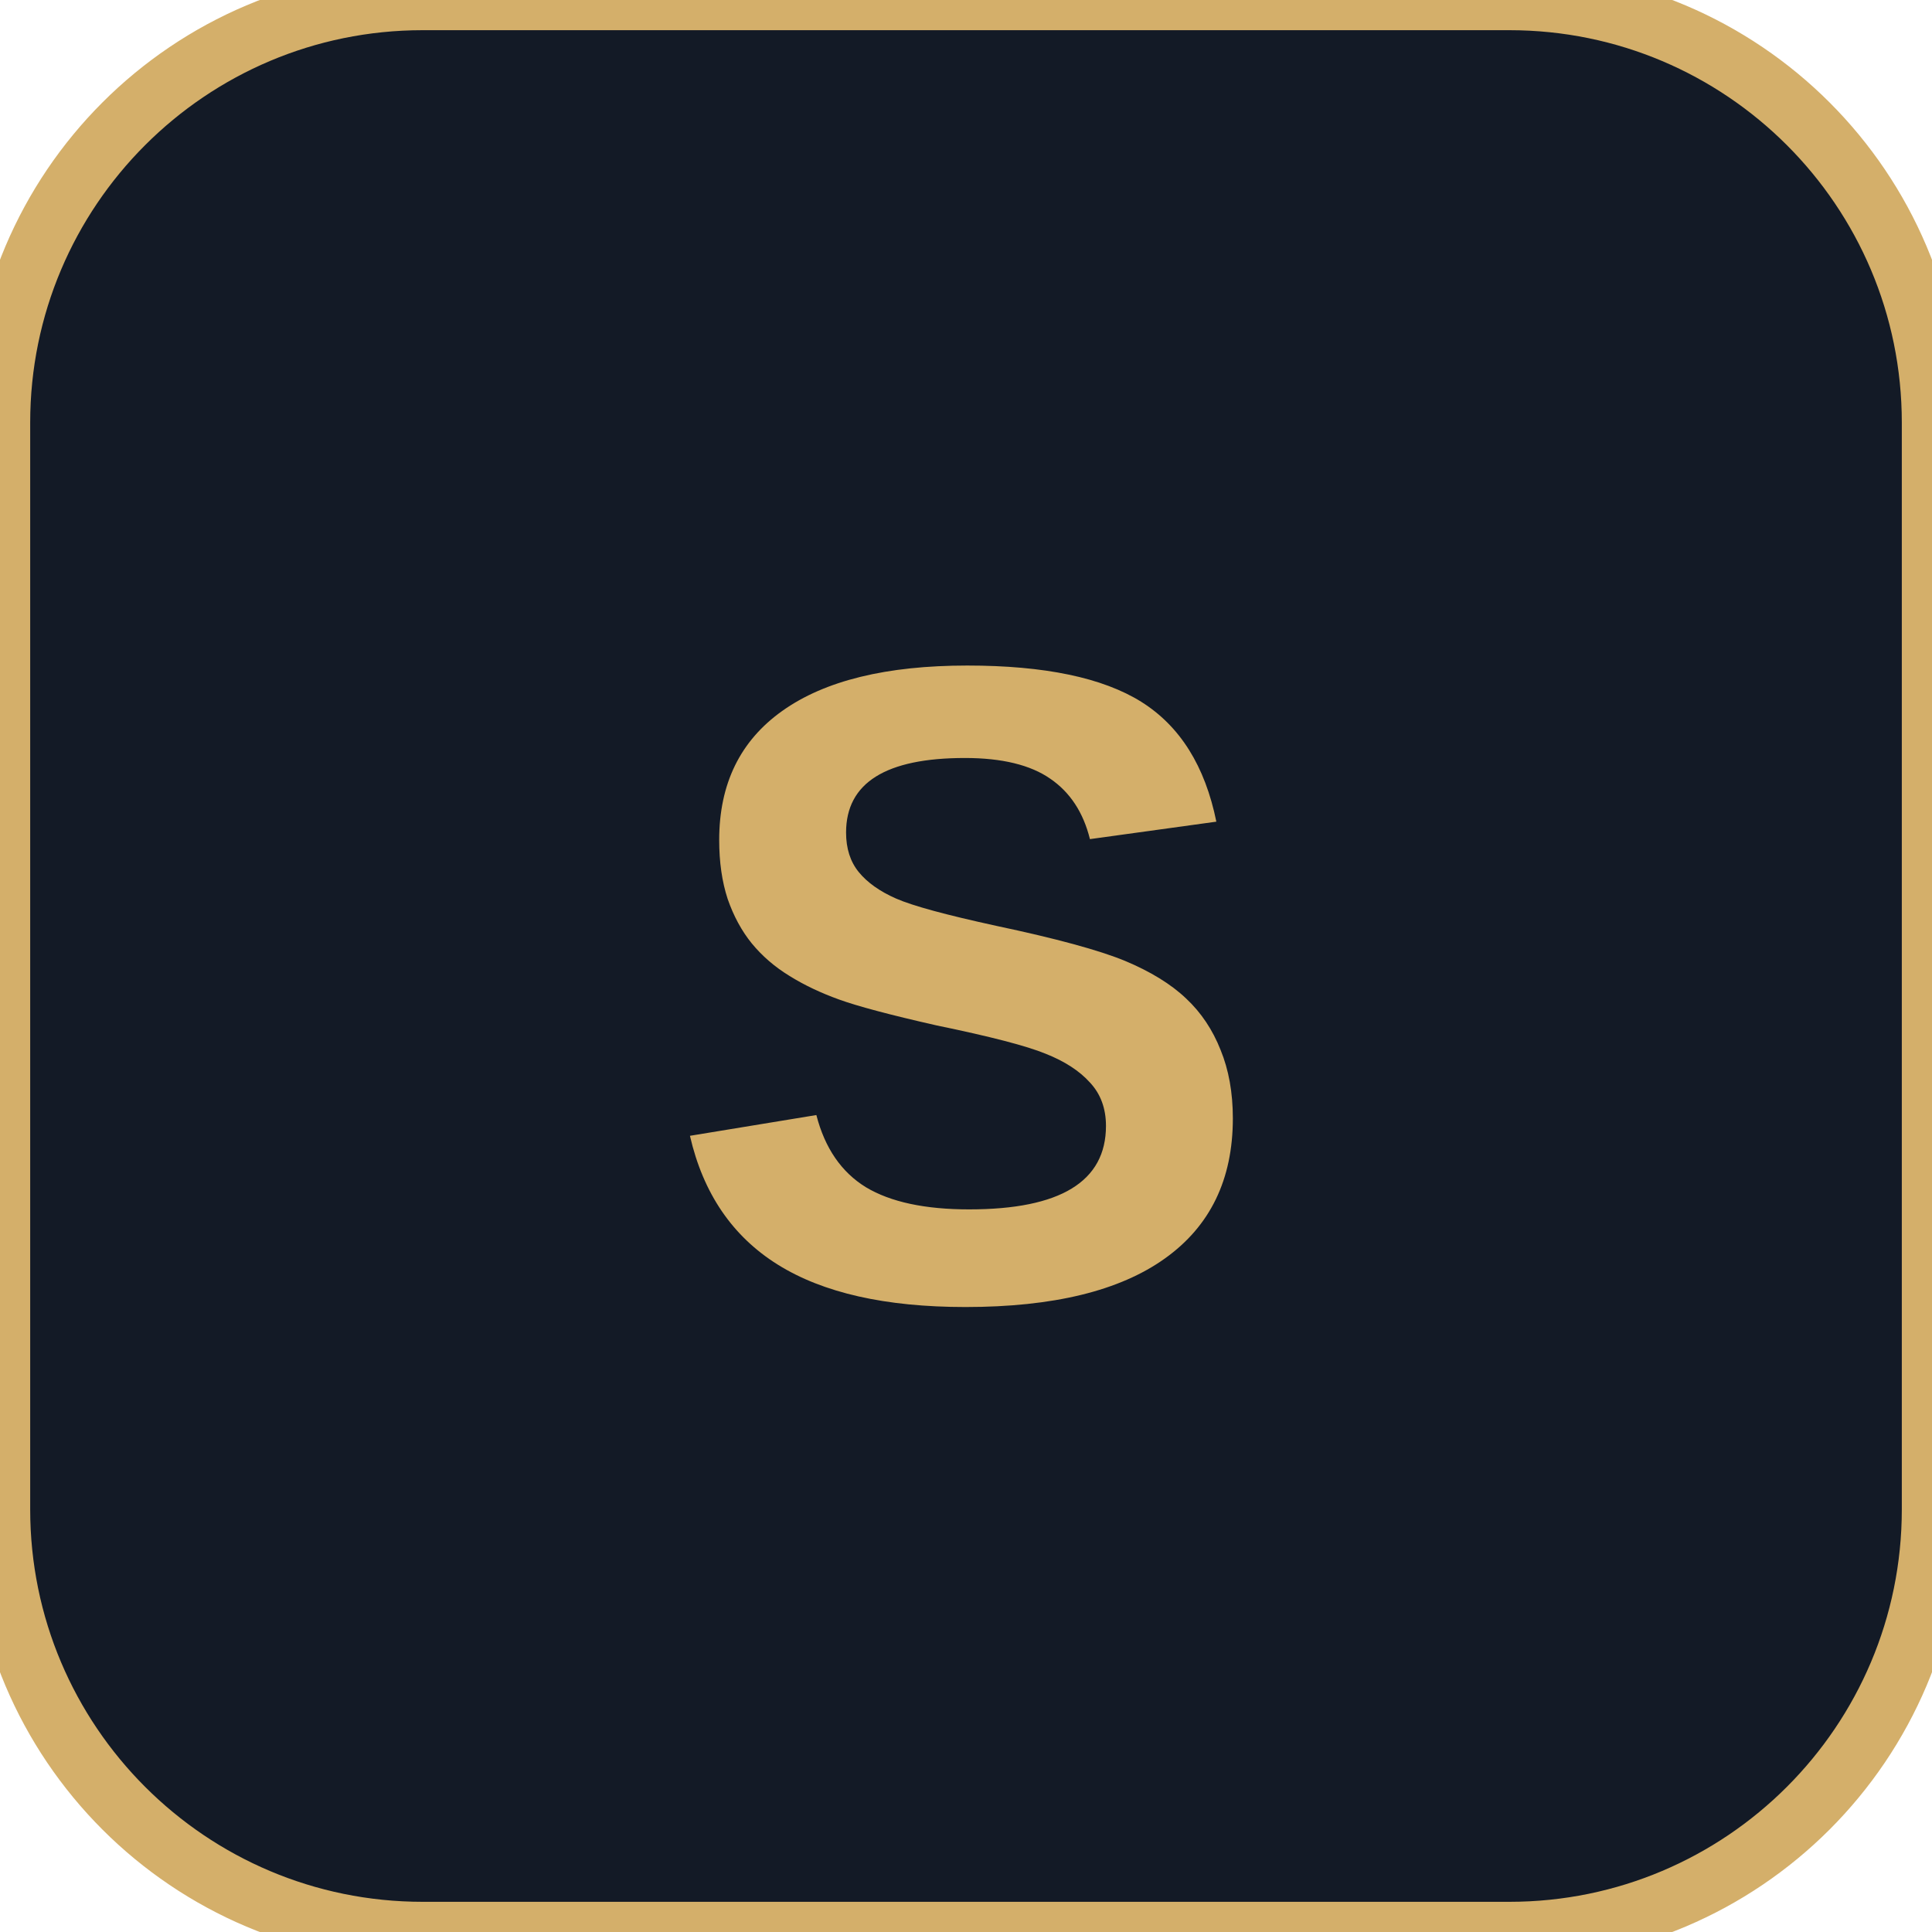
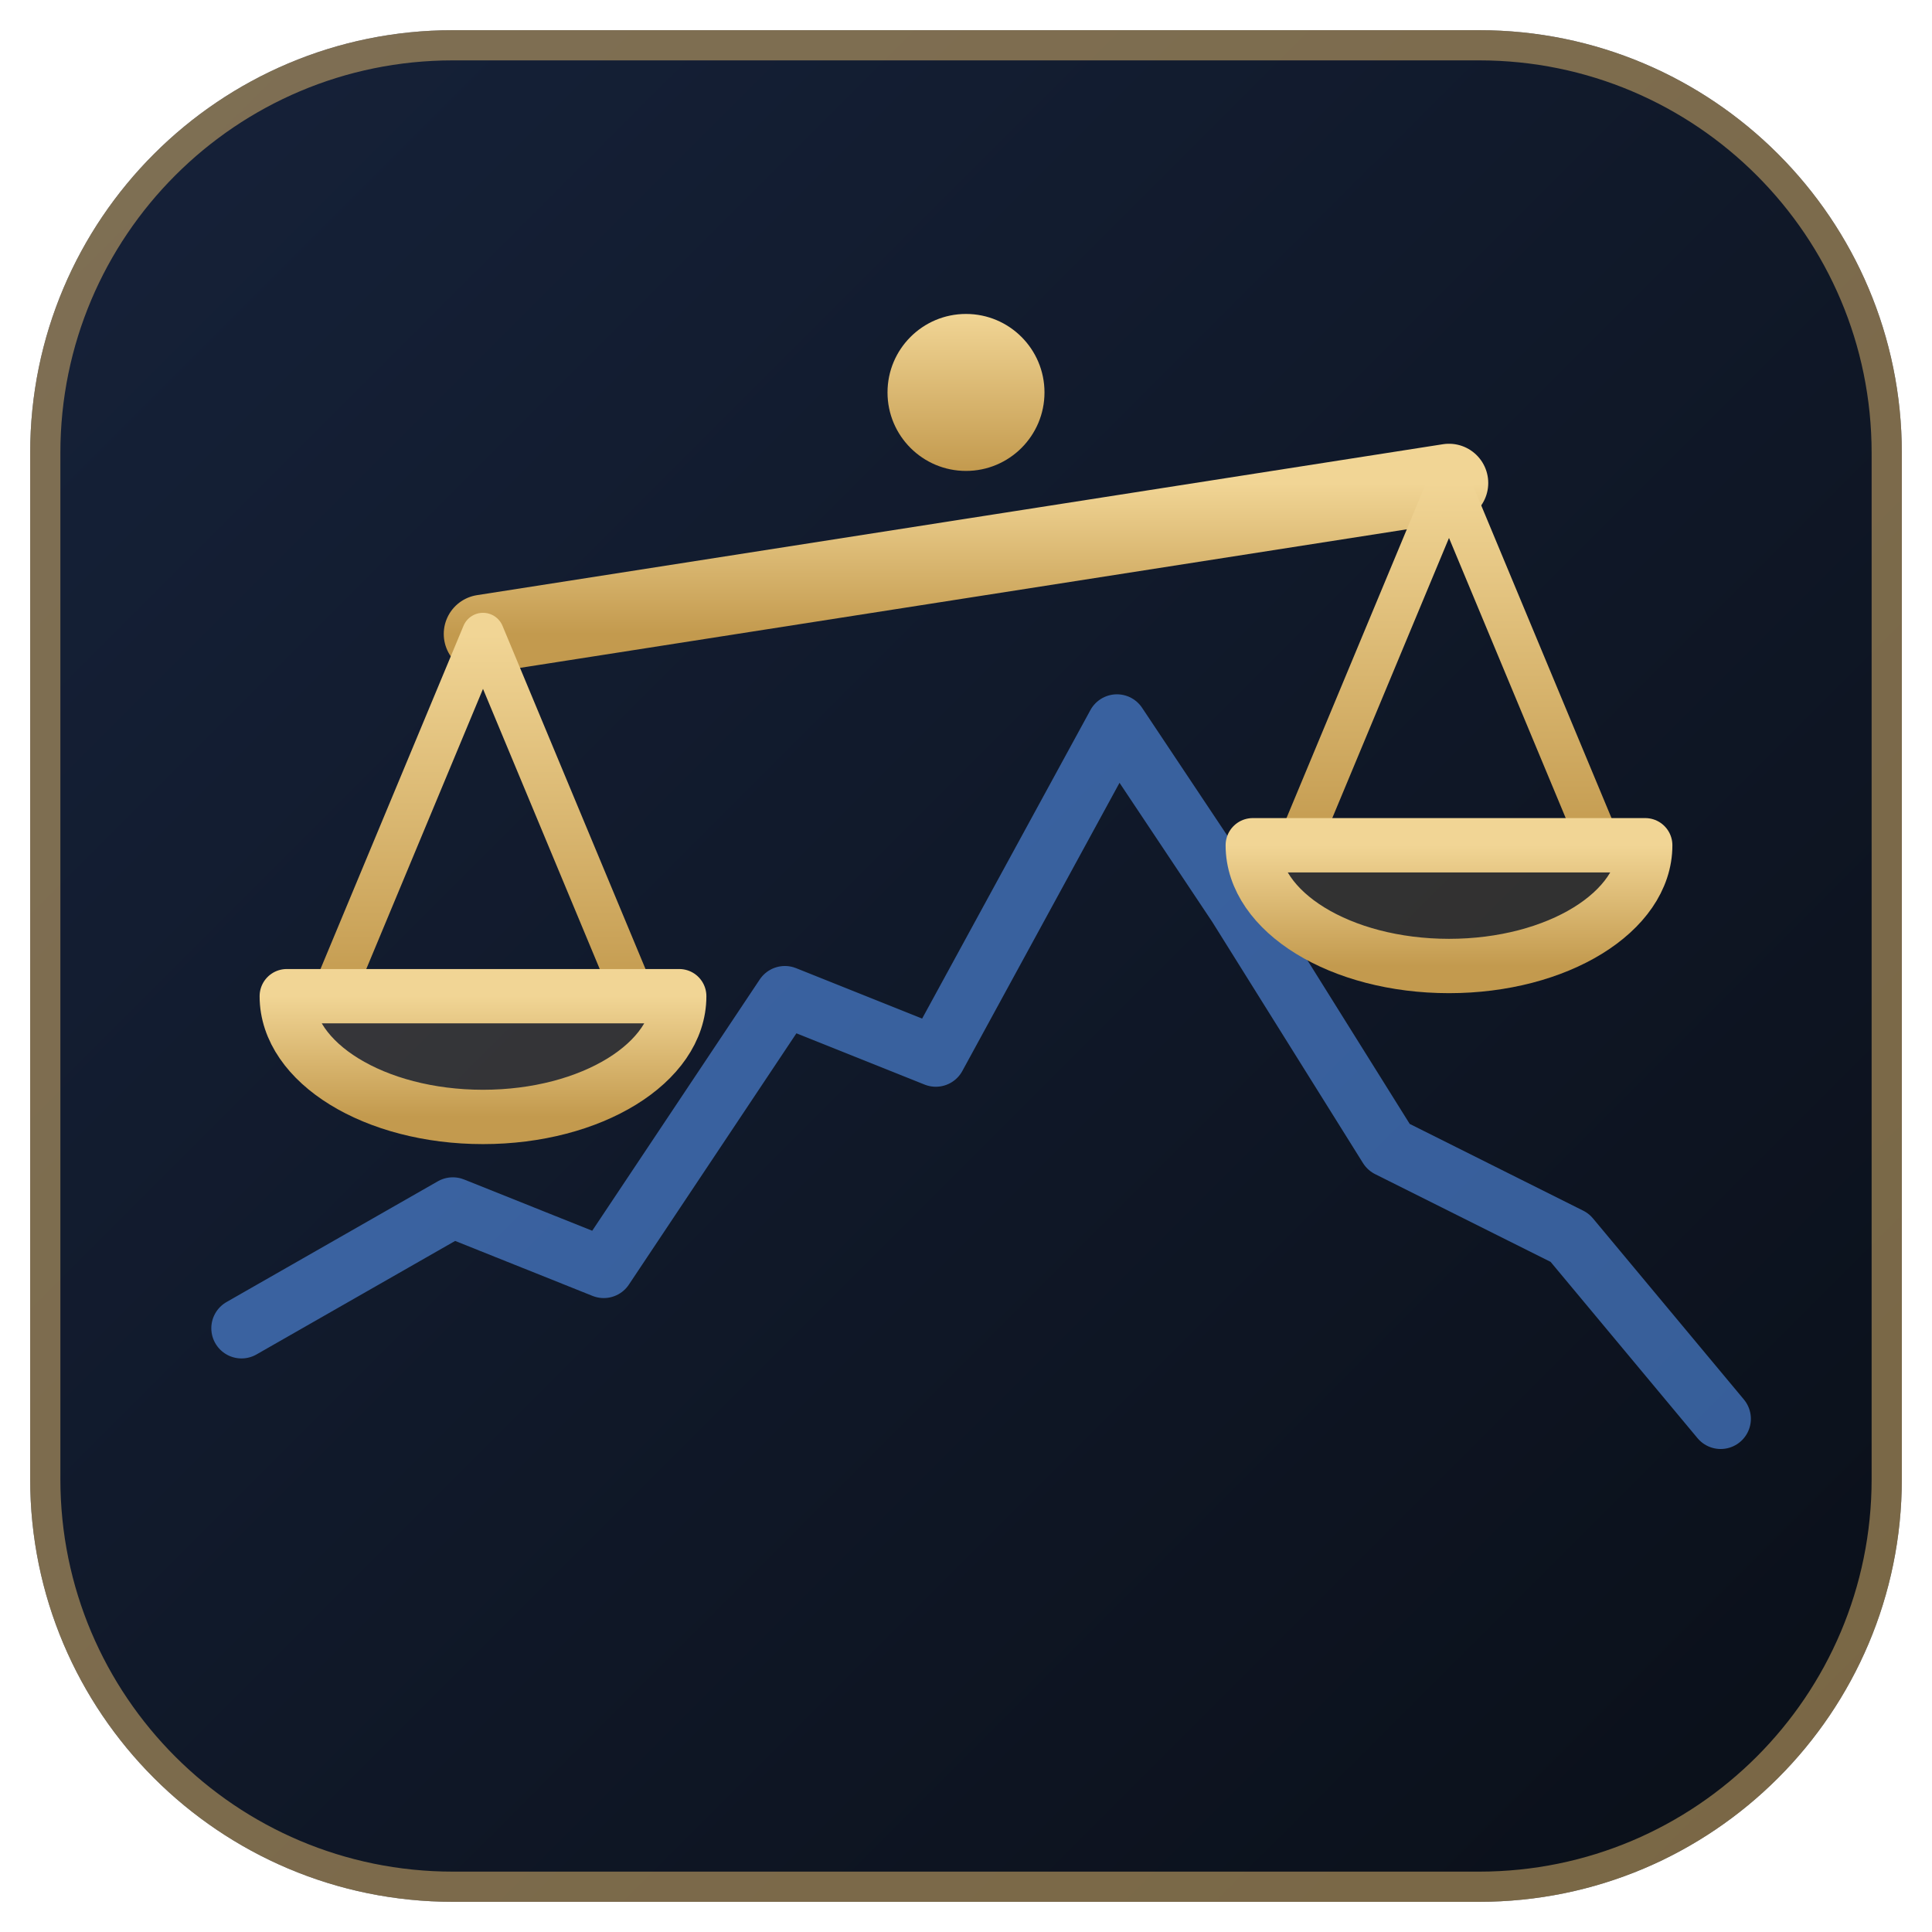
- <svg xmlns="http://www.w3.org/2000/svg" viewBox="0 0 64 64">
-   <rect width="64" height="64" rx="14" fill="#131a26" stroke="#d4af6a" stroke-width="2" />
-   <text x="32" y="43" text-anchor="middle" font-family="Arial, sans-serif" font-size="30" font-weight="700" fill="#d4af6a">S</text>
+ <svg xmlns="http://www.w3.org/2000/svg" viewBox="0 0 64 64" role="img" aria-label="SkepticR">
+   <defs>
+     <linearGradient id="bg" x1="0" y1="0" x2="1" y2="1">
+       <stop offset="0" stop-color="#16223a" />
+       <stop offset="1" stop-color="#0a0f18" />
+     </linearGradient>
+     <linearGradient id="gold" x1="0" y1="0" x2="0" y2="1">
+       <stop offset="0" stop-color="#f1d595" />
+       <stop offset="1" stop-color="#c39a4e" />
+     </linearGradient>
+   </defs>
+   <rect x="1" y="1" width="62" height="62" rx="14" fill="url(#bg)" />
+   <rect x="1.5" y="1.5" width="61" height="61" rx="13.5" fill="none" stroke="#d4af6a" stroke-opacity="0.55" />
+   <polyline points="8,44 15,40 20,42 26,33 31,35 37,24 41,30 46,38 52,41 57,47" fill="none" stroke="#5b9dff" stroke-width="2" stroke-linecap="round" stroke-linejoin="round" opacity="0.55" />
+   <g stroke="url(#gold)" stroke-linecap="round" stroke-linejoin="round" fill="none">
+     <line x1="32" y1="14" x2="32" y2="50" stroke-width="2.6" />
+     <path d="M24 51h16" stroke-width="2.6" />
+     <line x1="16" y1="21" x2="48" y2="16" stroke-width="2.6" />
+     <path d="M16 21l-5 12M16 21l5 12" stroke-width="1.4" />
+     <path d="M9.5 33h13a6.5 4 0 0 1-13 0z" fill="#d4af6a" fill-opacity="0.18" stroke-width="1.8" />
+     <path d="M48 16l-5 12M48 16l5 12" stroke-width="1.4" />
+     <path d="M41.5 28h13a6.5 4 0 0 1-13 0z" fill="#d4af6a" fill-opacity="0.18" stroke-width="1.8" />
+   </g>
+   <circle cx="32" cy="13" r="2.6" fill="url(#gold)" />
</svg>
